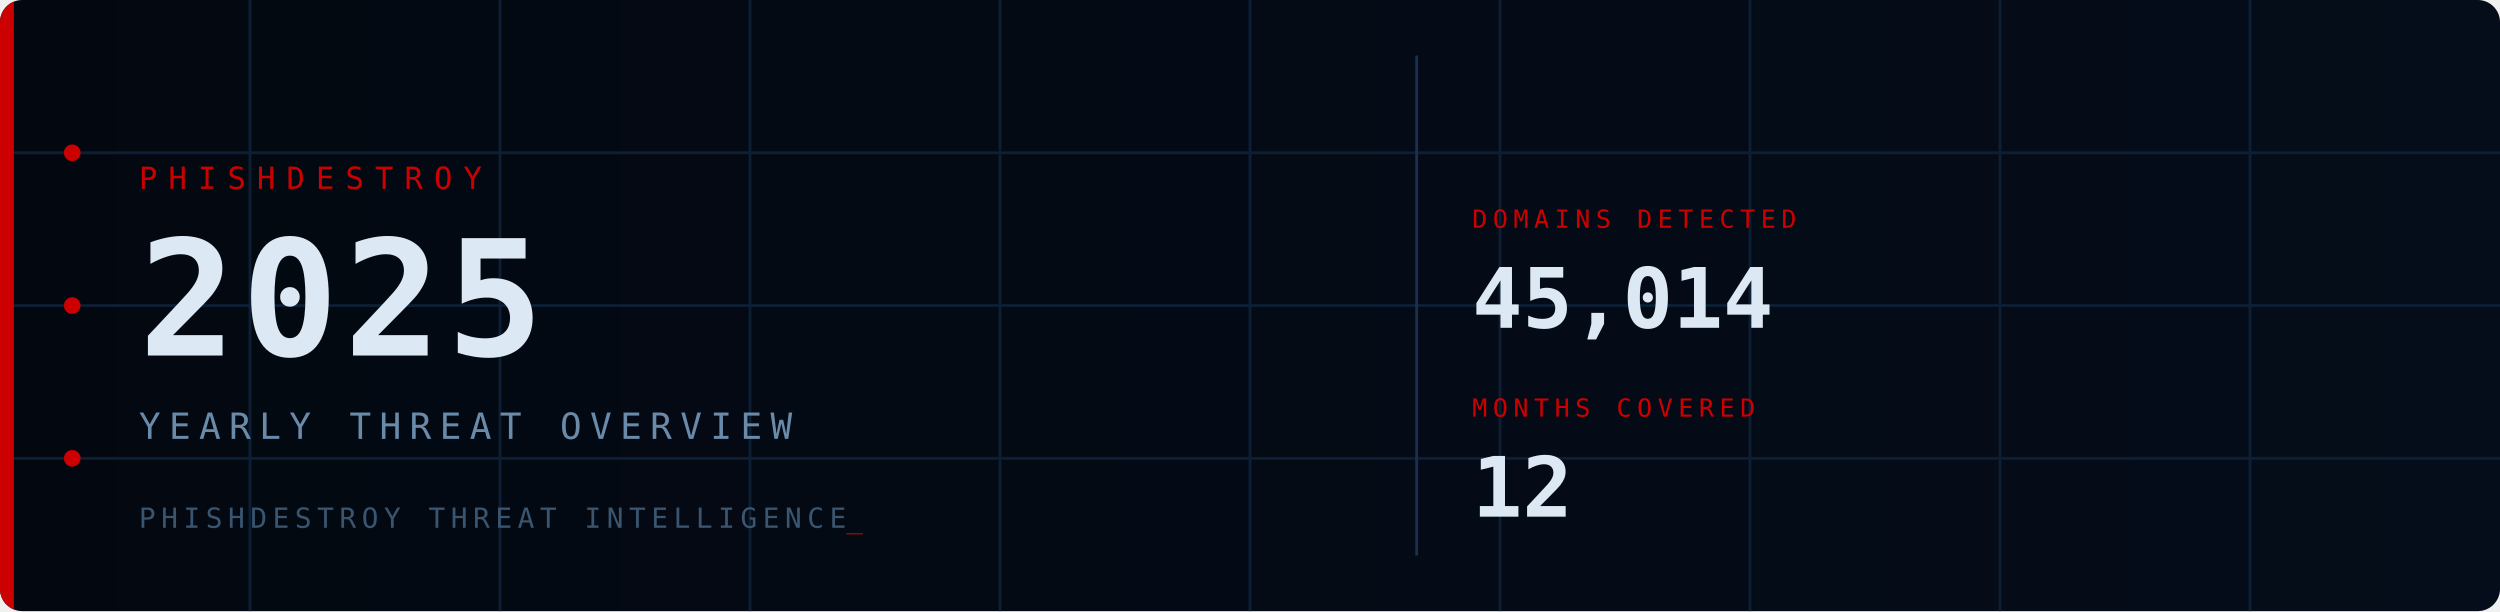
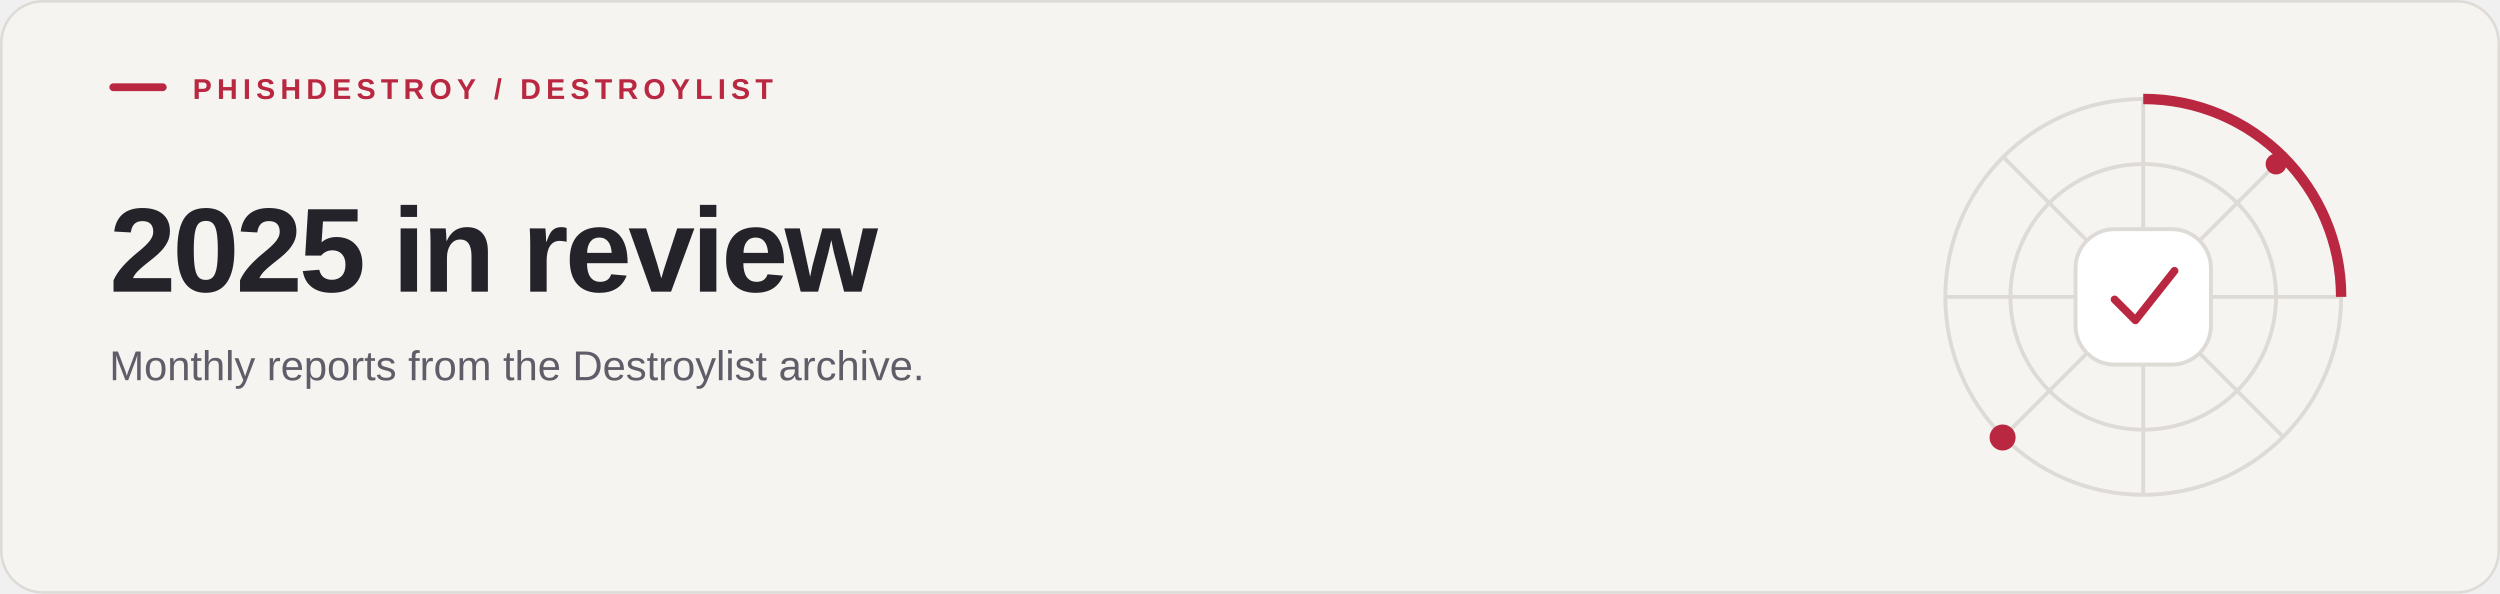
- <svg xmlns="http://www.w3.org/2000/svg" viewBox="0 0 900 220" width="900" height="220">
-   <defs>
-     <style>
-       @keyframes fadein { from { opacity:0; transform:translateY(6px); } to { opacity:1; transform:translateY(0); } }
-       @keyframes fadein_r { from { opacity:0; transform:translateX(8px); } to { opacity:1; transform:translateX(0); } }
-       @keyframes pulse { 0%,100%{ opacity:1; } 50%{ opacity:0.2; } }
-       @keyframes blink { 0%,100%{ opacity:1; } 50%{ opacity:0; } }
-       @keyframes scanline { from{ transform:translateY(-20px); } to{ transform:translateY(240px); } }
-       @keyframes arc1 { from{ stroke-dashoffset:566; } to{ stroke-dashoffset:0; } }
-       @keyframes arc2 { from{ stroke-dashoffset:440; } to{ stroke-dashoffset:0; } }
-       @keyframes glow { 0%,100%{ opacity:1; } 50%{ opacity:0.7; } }
-       .fi0{ animation:fadein 0.7s ease 0.10s; }
-       .fi1{ animation:fadein 0.7s ease 0.30s; }
-       .fi2{ animation:fadein 0.7s ease 0.50s; }
-       .fi3{ animation:fadein 0.7s ease 0.65s; }
-       .fr1{ animation:fadein_r 0.6s ease 0.70s; }
-       .fr2{ animation:fadein_r 0.6s ease 0.90s; }
-       .p0{ animation:pulse 2.5s ease-in-out infinite 0.0s; }
-       .p1{ animation:pulse 2.5s ease-in-out infinite 0.8s; }
-       .p2{ animation:pulse 2.5s ease-in-out infinite 1.6s; }
-       .cur{ animation:blink 1s step-end infinite; }
-       .scan{ animation:scanline 4s linear infinite 1s; }
-       .a1{ animation:arc1 2s ease-out 0.2s; }
-       .a2{ animation:arc2 2.5s ease-out 0.5s; }
-       .bar{ animation:glow 3s ease-in-out infinite; }
-     </style>
-     <linearGradient id="bg" x1="0" y1="0" x2="1" y2="0">
-       <stop offset="0%" stop-color="#030810" />
-       <stop offset="100%" stop-color="#050d1a" />
-     </linearGradient>
-     <linearGradient id="sg" x1="0" y1="0" x2="0" y2="1">
-       <stop offset="0%" stop-color="#fff" stop-opacity="0" />
-       <stop offset="50%" stop-color="#fff" stop-opacity="0.04" />
-       <stop offset="100%" stop-color="#fff" stop-opacity="0" />
-     </linearGradient>
-     <clipPath id="cp">
-       <rect width="900" height="220" rx="8" />
-     </clipPath>
-   </defs>
-   <rect width="900" height="220" rx="8" fill="url(#bg)" />
-   <g clip-path="url(#cp)">
-     <g stroke="#0d1f35" stroke-width="1">
-       <line x1="90" y1="0" x2="90" y2="220" />
-       <line x1="180" y1="0" x2="180" y2="220" />
-       <line x1="270" y1="0" x2="270" y2="220" />
-       <line x1="360" y1="0" x2="360" y2="220" />
-       <line x1="450" y1="0" x2="450" y2="220" />
-       <line x1="540" y1="0" x2="540" y2="220" />
-       <line x1="630" y1="0" x2="630" y2="220" />
-       <line x1="720" y1="0" x2="720" y2="220" />
-       <line x1="810" y1="0" x2="810" y2="220" />
-       <line x1="0" y1="55" x2="900" y2="55" />
-       <line x1="0" y1="110" x2="900" y2="110" />
-       <line x1="0" y1="165" x2="900" y2="165" />
-     </g>
-     <circle class="a1" cx="870" cy="110" r="90" fill="none" stroke="#CC0000" stroke-opacity="0.22" stroke-width="1.5" stroke-dasharray="566" stroke-dashoffset="566" />
-     <circle class="a2" cx="870" cy="110" r="65" fill="none" stroke="#CC0000" stroke-opacity="0.14" stroke-width="1" stroke-dasharray="440" stroke-dashoffset="440" />
-     <rect class="scan" x="0" y="-20" width="900" height="20" fill="url(#sg)" />
-     <rect class="bar" x="0" y="0" width="5" height="220" fill="#CC0000" />
-     <circle class="p0" cx="26" cy="55" r="3" fill="#CC0000" />
-     <circle class="p1" cx="26" cy="110" r="3" fill="#CC0000" />
-     <circle class="p2" cx="26" cy="165" r="3" fill="#CC0000" />
-     <text class="fi0" x="50" y="68" font-family="monospace" font-size="11" fill="#CC0000" letter-spacing="4">PHISHDESTROY</text>
-     <text class="fi1" x="50" y="128" font-family="monospace" font-size="58" font-weight="bold" fill="#dde8f5" letter-spacing="2">2025</text>
-     <text class="fi2" x="50" y="158" font-family="monospace" font-size="13" fill="#6a8aaa" letter-spacing="3">YEARLY THREAT OVERVIEW</text>
-     <text class="fi3" x="50" y="190" font-family="monospace" font-size="10" fill="#3a5570" letter-spacing="2">PHISHDESTROY THREAT INTELLIGENCE<tspan class="cur" fill="#CC0000">_</tspan>
-     </text>
-     <line x1="510" y1="20" x2="510" y2="200" stroke="#1a3050" stroke-width="1" />
-     <g class="fr1">
-       <text x="530" y="82" font-family="monospace" font-size="9" fill="#CC0000" letter-spacing="2">DOMAINS DETECTED</text>
-       <text x="530" y="118" font-family="monospace" font-size="30" font-weight="bold" fill="#dde8f5">45,014</text>
-     </g>
-     <g class="fr2">
-       <text x="530" y="150" font-family="monospace" font-size="9" fill="#CC0000" letter-spacing="2">MONTHS COVERED</text>
-       <text x="530" y="186" font-family="monospace" font-size="30" font-weight="bold" fill="#dde8f5">12</text>
-     </g>
+ <svg xmlns="http://www.w3.org/2000/svg" width="960" height="228" viewBox="0 0 960 228" role="img" aria-labelledby="title desc">
+   <style>
+     .bg{fill:#f6f4f1}.border,.line{stroke:#dedbd7}.title{fill:#25232a}.muted{fill:#615d68}.accent{stroke:#b92740}.label,.dot{fill:#b92740}.panel{fill:#fff;stroke:#dedbd7}
+     @media(prefers-color-scheme:dark){.bg{fill:#191b22}.border,.line{stroke:#363943}.title{fill:#f4f1ee}.muted{fill:#b9b7c1}.accent{stroke:#ef8496}.label,.dot{fill:#ef8496}.panel{fill:#242730;stroke:#464955}}
+   </style>
+   <rect class="bg border" x=".5" y=".5" width="959" height="227" rx="16" />
+   <rect class="dot" x="42" y="32" width="22" height="3" rx="1.5" />
+   <text class="label" x="74" y="38" font-family="Arial,Helvetica,sans-serif" font-size="11" font-weight="700" letter-spacing="2">PHISHDESTROY / DESTROYLIST</text>
+   <text class="title" x="42" y="112" font-family="Arial,Helvetica,sans-serif" font-size="46" font-weight="700" letter-spacing="-1.3">
+     <tspan x="42" dy="0">2025 in review</tspan>
+   </text>
+   <text class="muted" x="42" y="146" font-family="Arial,Helvetica,sans-serif" font-size="16">Monthly reports from the Destroylist archive.</text>
+   <g fill="none" stroke-width="1.5">
+     <circle class="line" cx="823" cy="114" r="76" />
+     <circle class="line" cx="823" cy="114" r="51" />
+     <path class="line" d="M747 114h152M823 38v152M769 60l108 108M769 168l108-108" />
+     <path class="accent" d="M823 38a76 76 0 0 1 76 76" stroke-width="4" />
+     <rect class="panel" x="797" y="88" width="52" height="52" rx="15" />
+     <path class="accent" d="m812 115 8 8 15-19" stroke-width="3" stroke-linecap="round" stroke-linejoin="round" />
+     <circle class="dot" cx="769" cy="168" r="5" />
+     <circle class="dot" cx="874" cy="63" r="4" />
  </g>
</svg>
